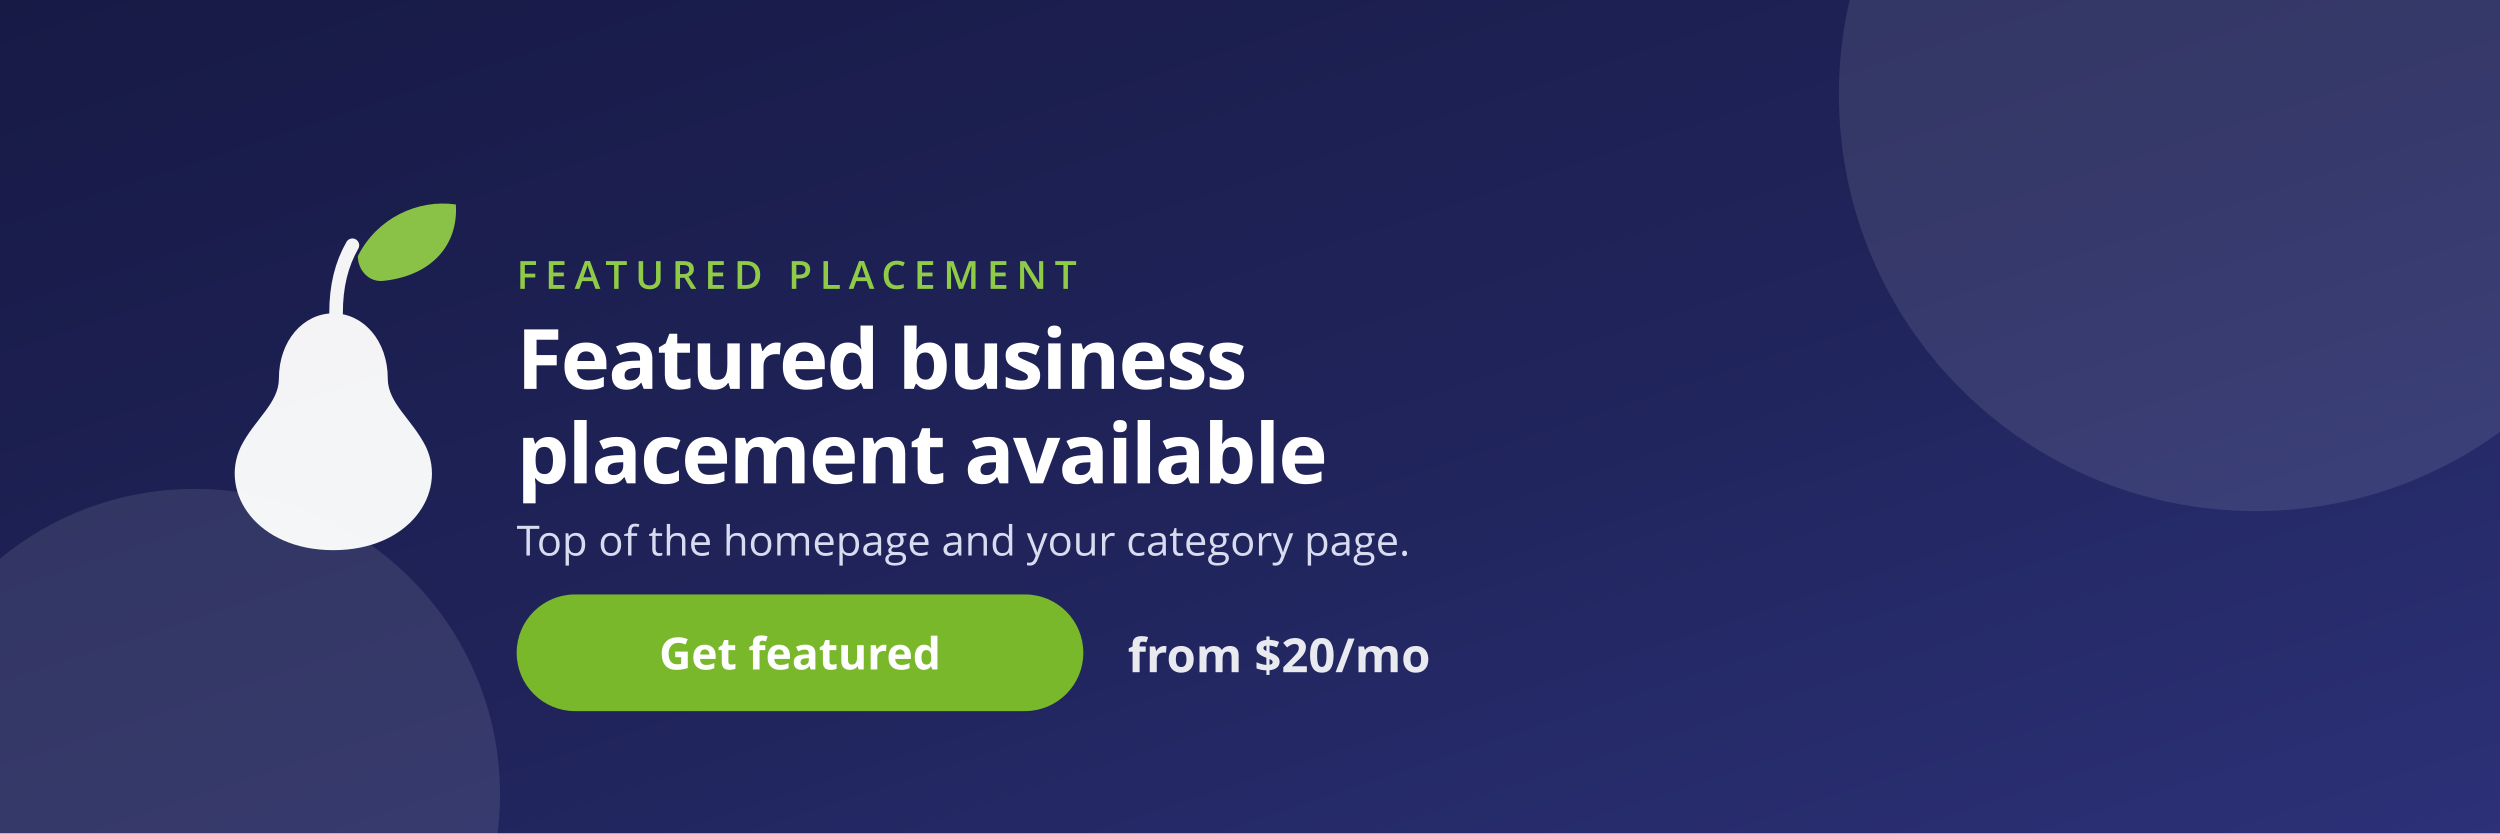
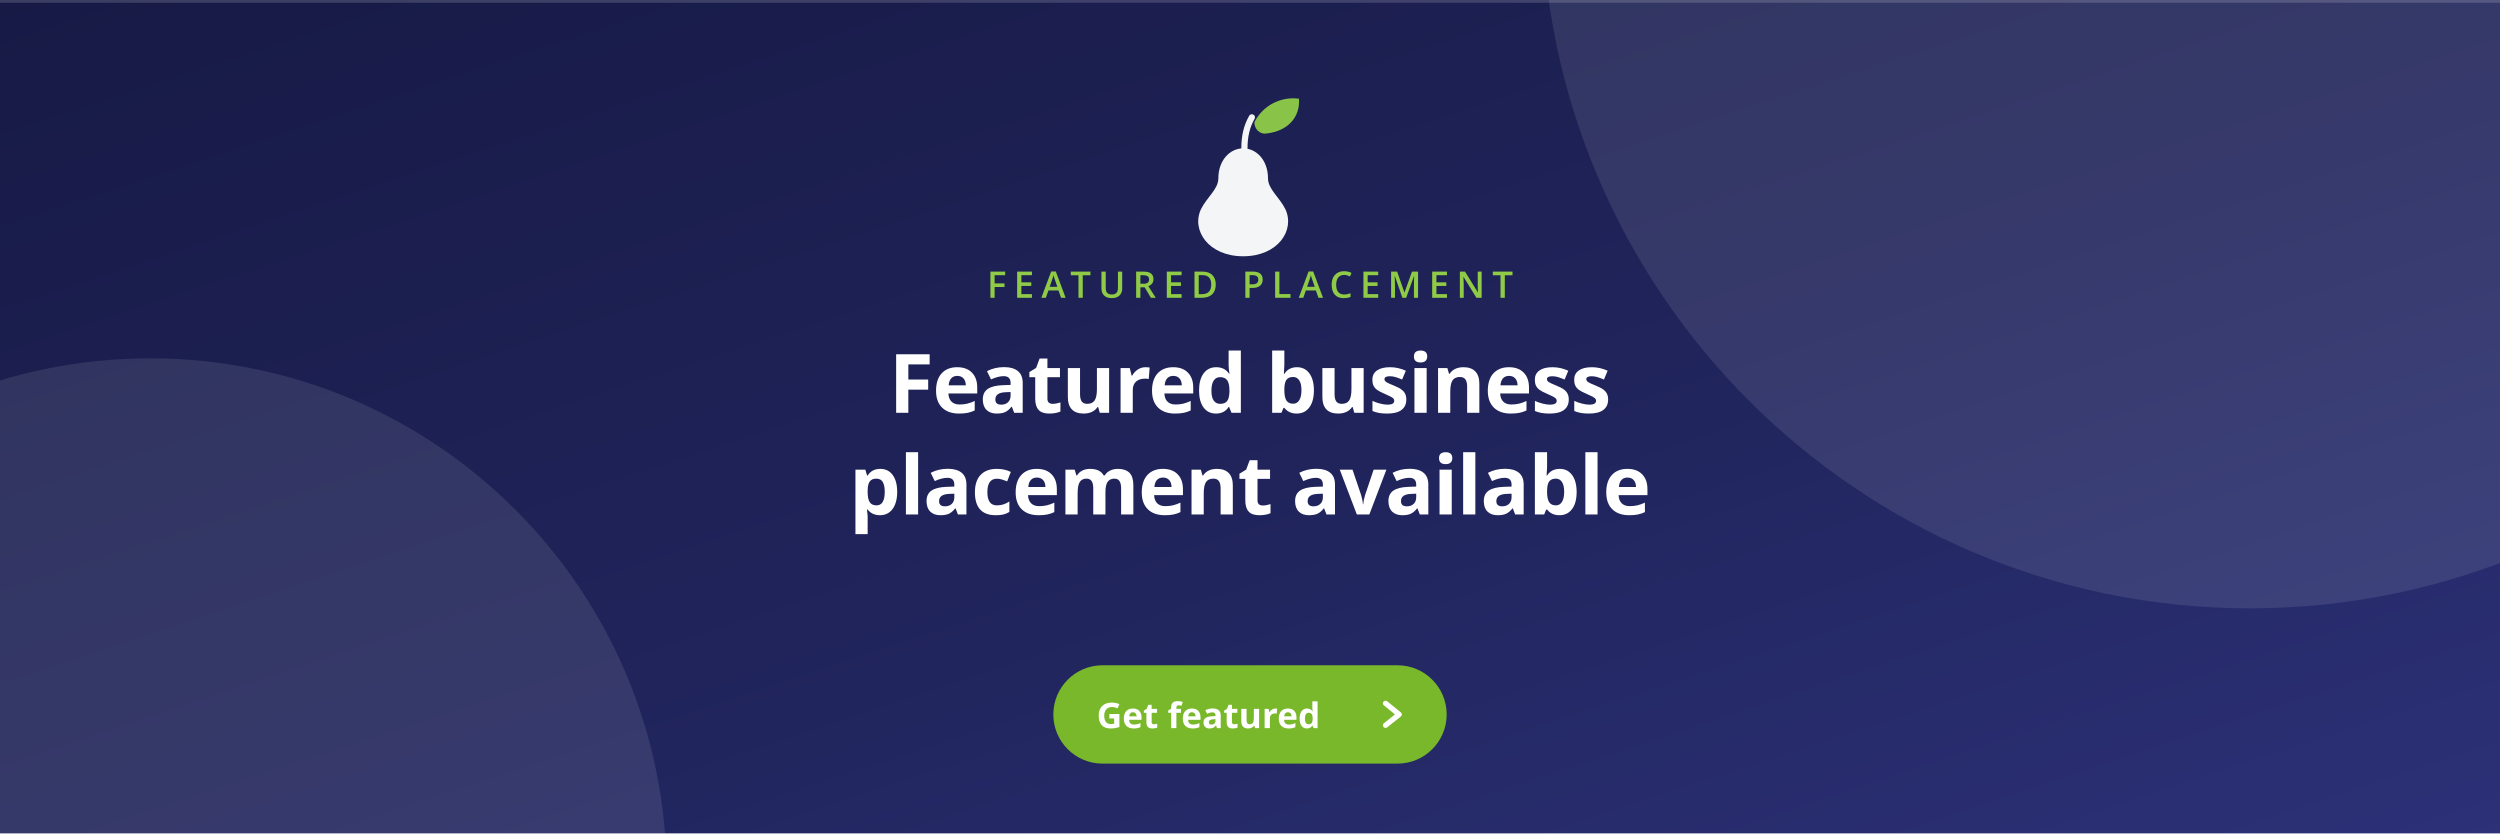
- <svg xmlns="http://www.w3.org/2000/svg" viewBox="0 0 900 300" width="900" height="300" role="img" aria-label="Advertise your business on Pearland411">
+ <svg xmlns="http://www.w3.org/2000/svg" viewBox="0 0 900 300" width="900" height="300" role="img" aria-label="Featured business placement available on Pearland411">
  <defs>
-     <linearGradient id="gnavywide" x1="0" y1="0" x2="1" y2="1">
+     <linearGradient id="gnavy900x300" x1="0" y1="0" x2="1" y2="1">
      <stop offset="0" stop-color="#171A45" />
      <stop offset="0.55" stop-color="#20245B" />
      <stop offset="1" stop-color="#2C3178" />
    </linearGradient>
  </defs>
-   <rect width="900" height="300" fill="url(#gnavywide)" />
+   <rect width="900" height="300" fill="url(#gnavy900x300)" />
  <g opacity="0.10" fill="#FFFFFF">
-     <circle cx="812" cy="34" r="150" />
-     <circle cx="70" cy="286" r="110" />
+     <circle cx="810" cy="-36" r="255" />
+     <circle cx="54" cy="315" r="186" />
  </g>
-   <g transform="translate(120 152) scale(0.98)">
-     <g transform="scale(1.0)" opacity="0.95">
-       <path d="M0-40c-11 0-20 10-20 24 0 9-9 15-14 25-8 17 6 38 34 38s42-21 34-38c-5-10-14-16-14-25 0-14-9-24-20-24z" fill="#FFFFFF" />
-       <path d="M1-40c0-10 2-18 6-25" stroke="#FFFFFF" stroke-width="5" stroke-linecap="round" fill="none" />
-       <path d="M9-61c7-14 22-21 36-19 1 15-9 26-26 28-6 1-10-4-10-9z" fill="#8FCB46" />
+   <rect x="0" y="0" width="900" height="1" fill="#FFFFFF" opacity="0.16" />
+   <g transform="translate(450.0 63.9)">
+     <g transform="scale(0.4466) translate(-5.5 16.5)">
+       <g transform="scale(1.0)" opacity="0.95">
+         <path d="M0-40c-11 0-20 10-20 24 0 9-9 15-14 25-8 17 6 38 34 38s42-21 34-38c-5-10-14-16-14-25 0-14-9-24-20-24z" fill="#FFFFFF" />
+         <path d="M1-40c0-10 2-18 6-25" stroke="#FFFFFF" stroke-width="5" stroke-linecap="round" fill="none" />
+         <path d="M9-61c7-14 22-21 36-19 1 15-9 26-26 28-6 1-10-4-10-9z" fill="#8FCB46" />
+       </g>
    </g>
  </g>
-   <text x="186" y="104" font-family="'Open Sans',system-ui,-apple-system,'Segoe UI',Roboto,Arial,sans-serif" font-size="14" font-weight="600" letter-spacing="2.8" fill="#8FCB46">FEATURED PLACEMENT</text>
-   <text x="186" y="140" font-family="'Poppins','Open Sans',system-ui,-apple-system,'Segoe UI',Roboto,Arial,sans-serif" font-size="30" font-weight="700" letter-spacing="-0.6" fill="#FFFFFF">Featured business</text>
-   <text x="186" y="174" font-family="'Poppins','Open Sans',system-ui,-apple-system,'Segoe UI',Roboto,Arial,sans-serif" font-size="30" font-weight="700" letter-spacing="-0.6" fill="#FFFFFF">placement available</text>
-   <text x="186" y="200" font-family="'Open Sans',system-ui,-apple-system,'Segoe UI',Roboto,Arial,sans-serif" font-size="15" fill="#D9DCF0">Top of the homepage and your category page.</text>
-   <g transform="translate(186 214)">
-     <rect width="204" height="42" rx="21" fill="#79B82A" />
-     <text x="102" y="27" text-anchor="middle" font-family="'Poppins','Open Sans',system-ui,-apple-system,'Segoe UI',Roboto,Arial,sans-serif" font-size="16" font-weight="700" fill="#FFFFFF">Get featured</text>
+   <text x="450.0" y="107.2" text-anchor="middle" font-family="'Open Sans',system-ui,-apple-system,'Segoe UI',Roboto,Arial,sans-serif" font-size="13.2" font-weight="600" fill="#8FCB46" letter-spacing="2.60">FEATURED PLACEMENT</text>
+   <text x="450.0" y="148.6" text-anchor="middle" font-family="'Poppins','Open Sans',system-ui,-apple-system,'Segoe UI',Roboto,Arial,sans-serif" font-size="29.5" font-weight="700" fill="#FFFFFF" letter-spacing="-0.50">Featured business</text>
+   <text x="450.0" y="185.2" text-anchor="middle" font-family="'Poppins','Open Sans',system-ui,-apple-system,'Segoe UI',Roboto,Arial,sans-serif" font-size="29.5" font-weight="700" fill="#FFFFFF" letter-spacing="-0.50">placement available</text>
+   <g>
+     <rect x="379.2" y="239.5" width="141.6" height="35.4" rx="17.7" fill="#79B82A" />
+     <text x="394.8" y="257.2" dominant-baseline="central" font-family="'Poppins','Open Sans',system-ui,-apple-system,'Segoe UI',Roboto,Arial,sans-serif" font-size="12.7" font-weight="700" fill="#FFFFFF">Get featured</text>
+     <path d="M498.8 253.2L503.7 257.2L498.8 261.1" fill="none" stroke="#FFFFFF" stroke-width="1.9" stroke-linecap="round" stroke-linejoin="round" />
  </g>
-   <text x="406" y="242" font-family="'Poppins','Open Sans',system-ui,-apple-system,'Segoe UI',Roboto,Arial,sans-serif" font-size="17" font-weight="700" fill="#FFFFFF" opacity="0.9">from $20/mo</text>
</svg>
